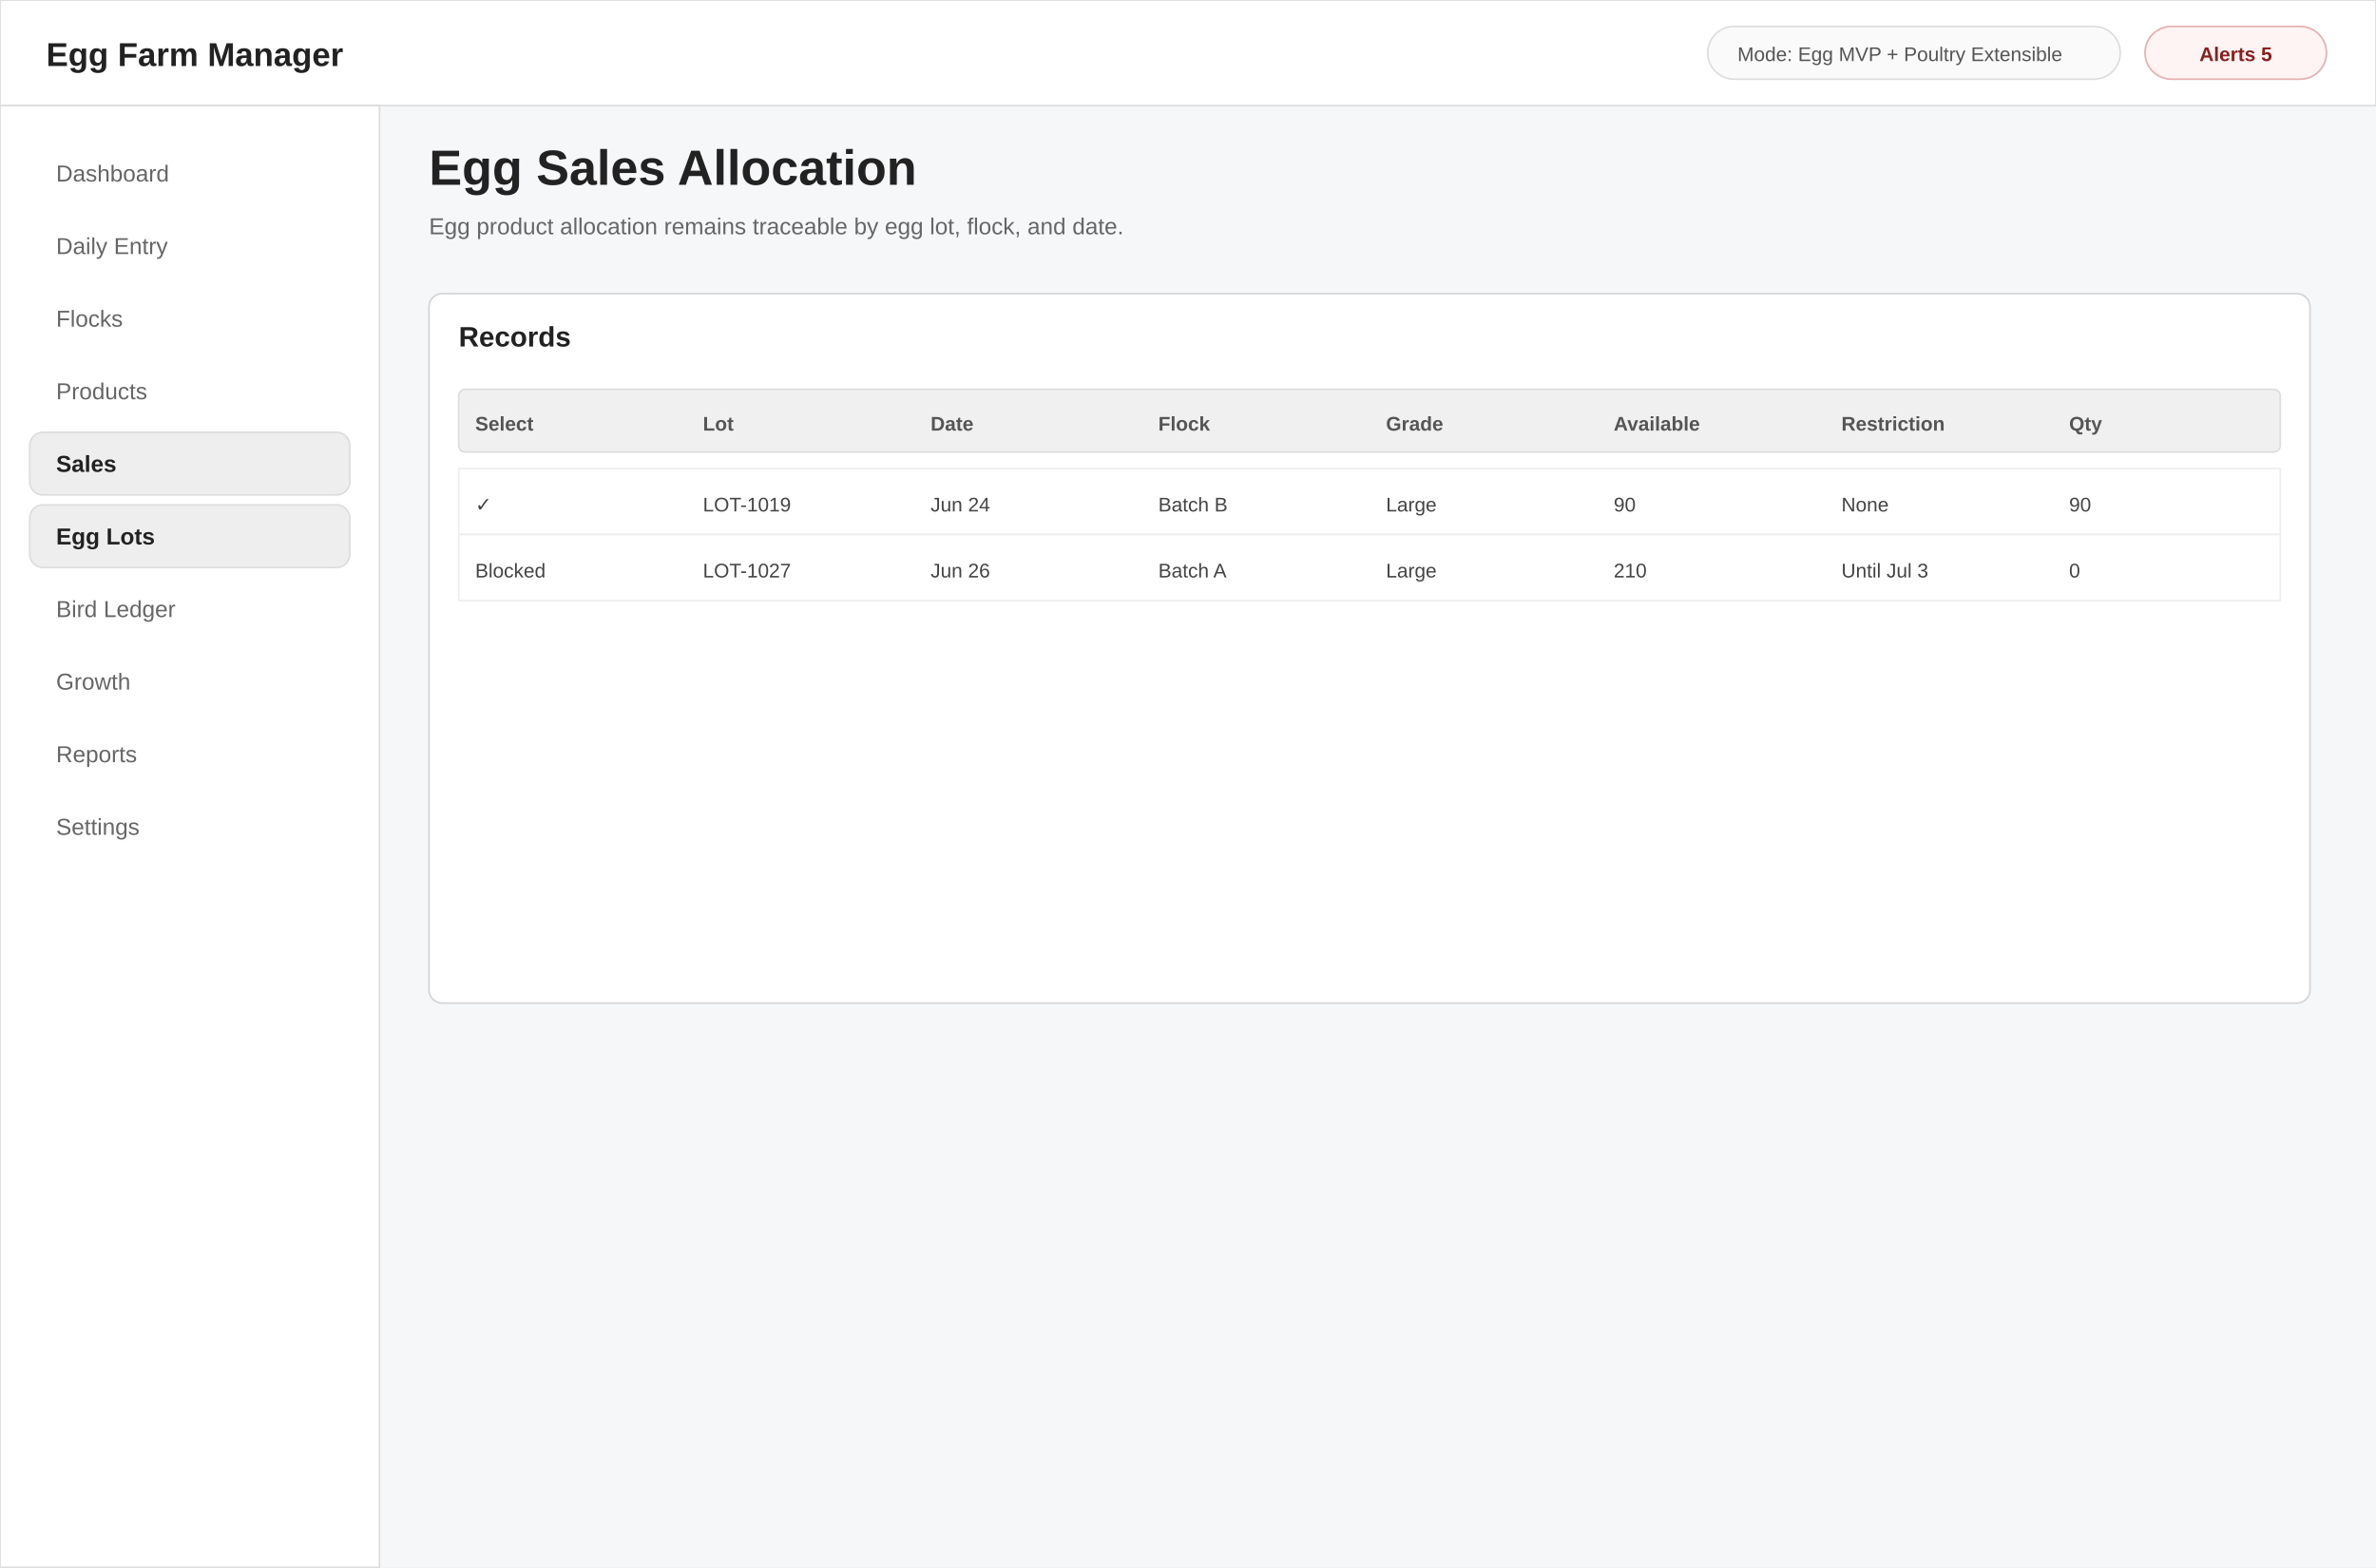
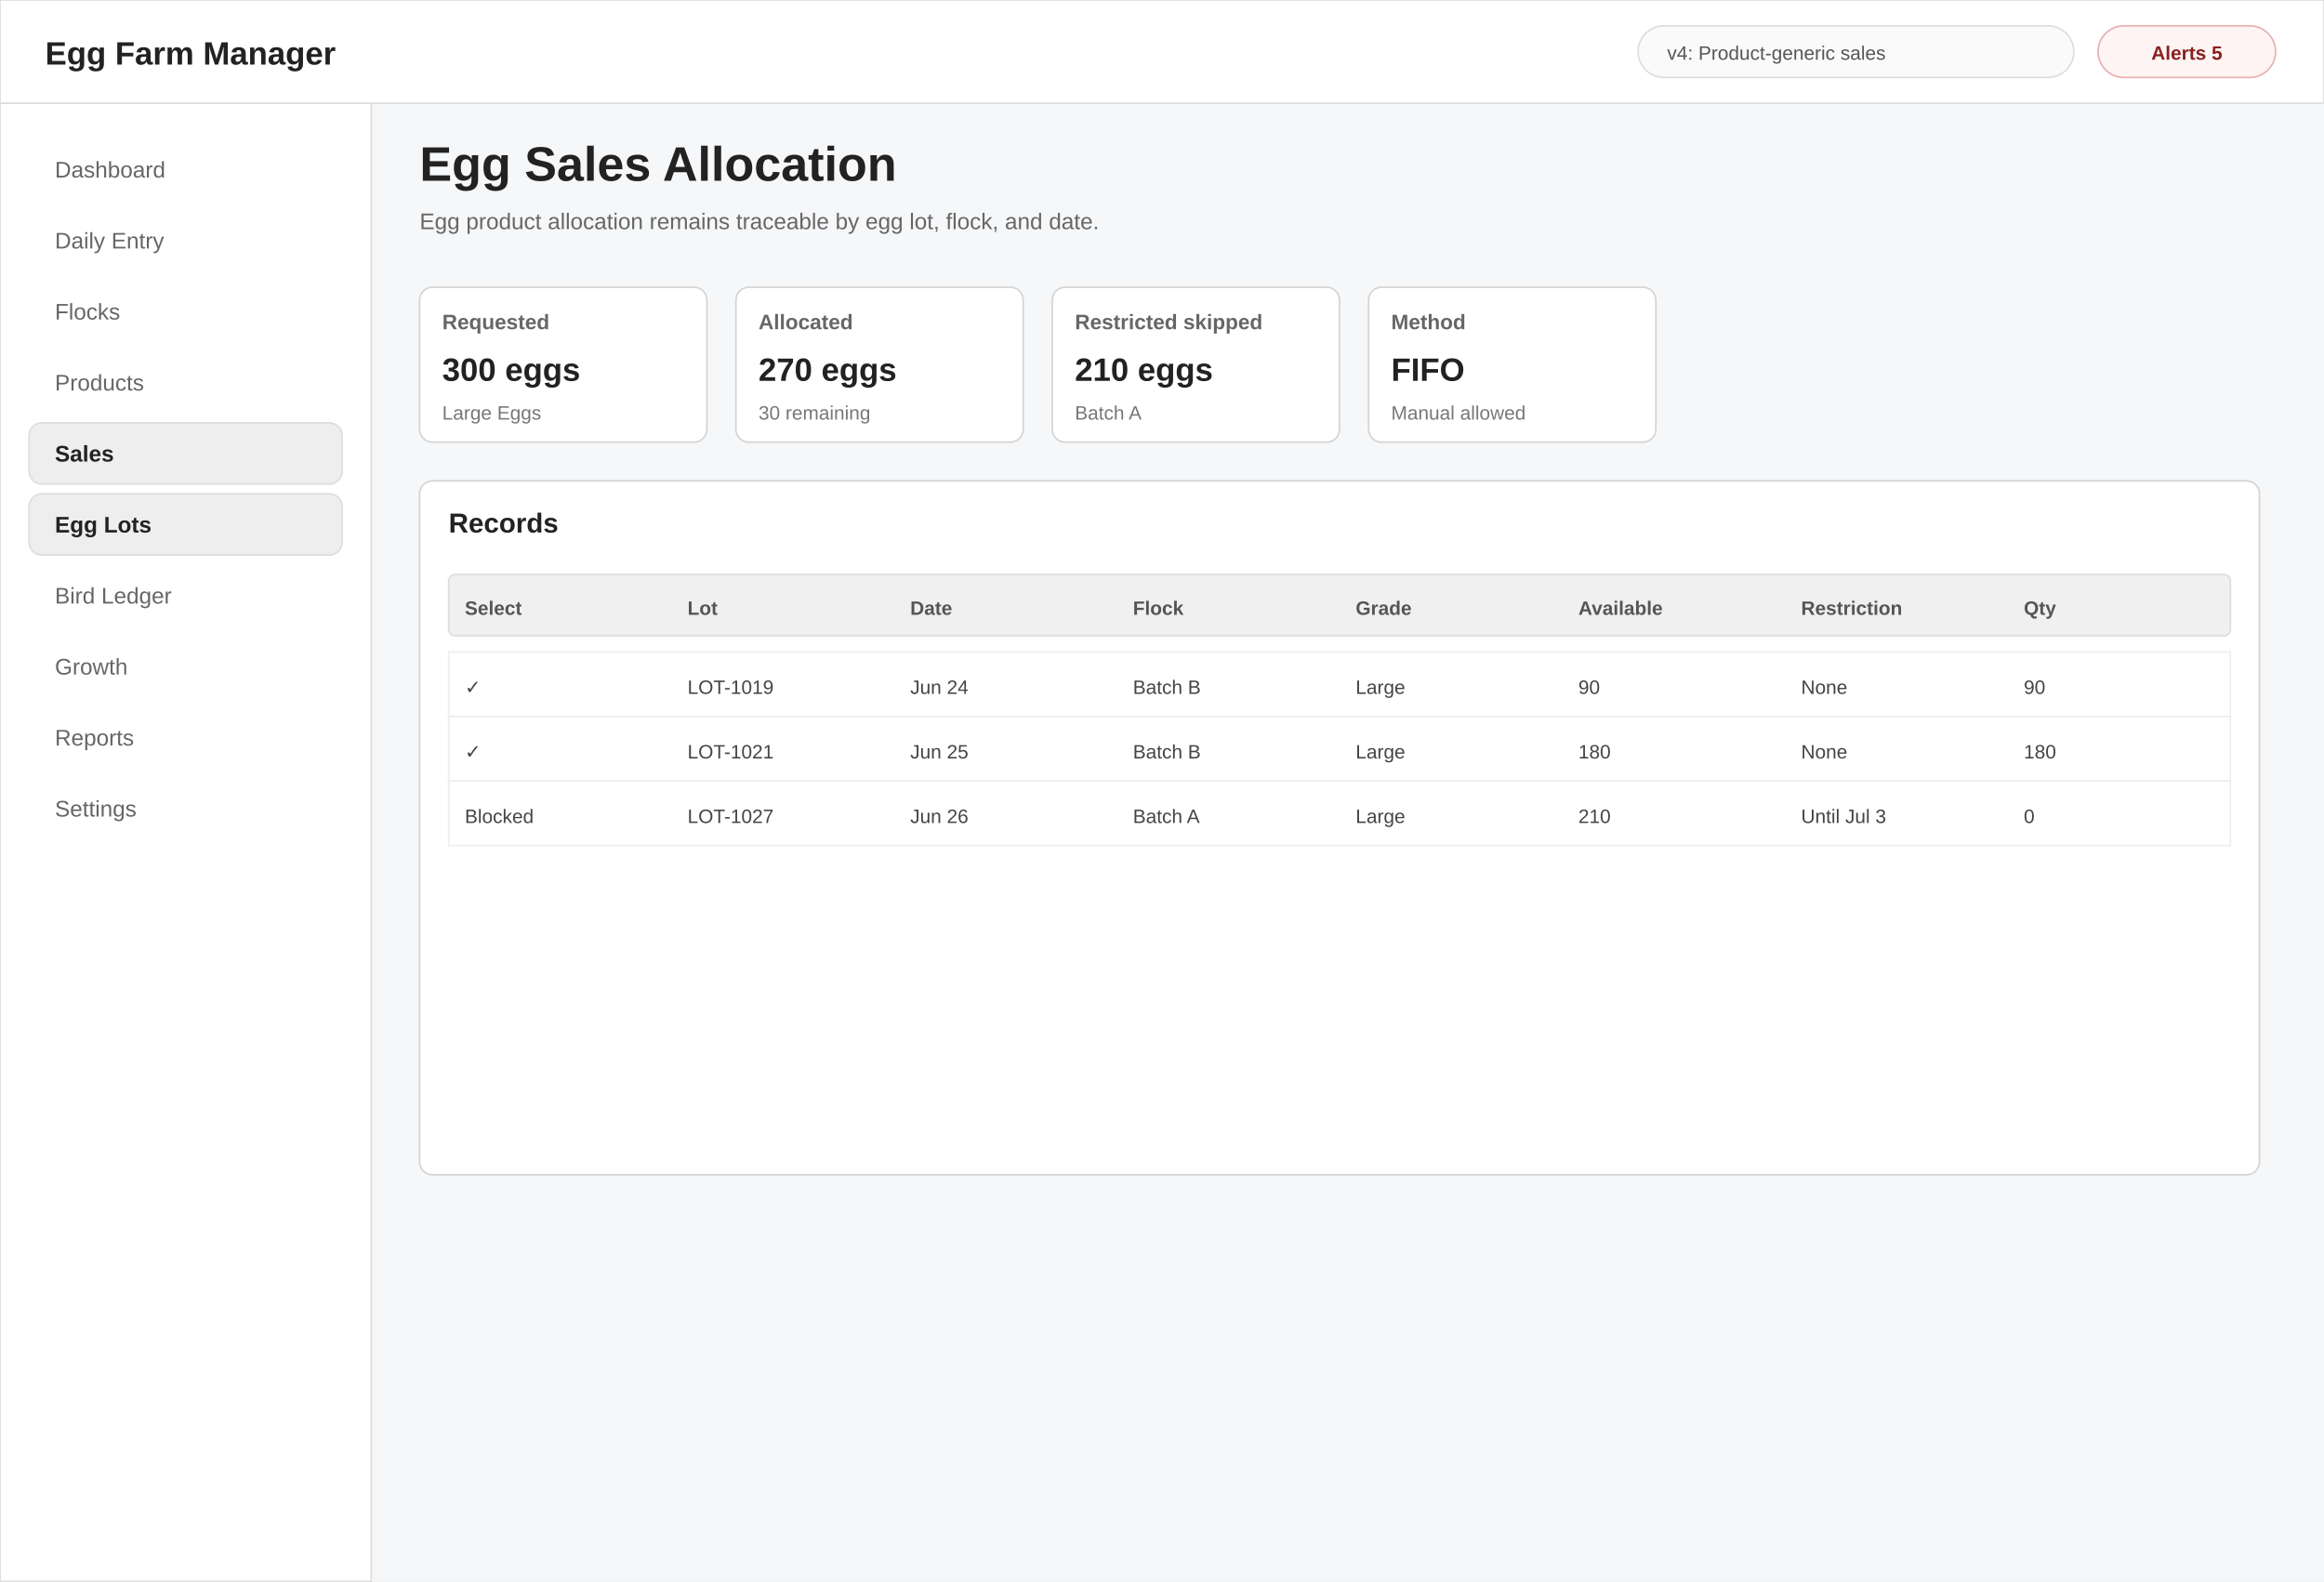
- <svg xmlns="http://www.w3.org/2000/svg" width="1440" height="950" viewBox="0 0 1440 950">
+ <svg xmlns="http://www.w3.org/2000/svg" width="1440" height="980" viewBox="0 0 1440 980">
  <rect width="100%" height="100%" fill="#f6f7f9" />
  <rect x="0" y="0" width="1440" height="64" rx="0" fill="#fff" stroke="#ddd" />
  <text x="28" y="40" font-family="Arial, sans-serif" font-size="20" font-weight="700" fill="#222" text-anchor="start">Egg Farm Manager</text>
-   <rect x="1035" y="16" width="250" height="32" rx="16" fill="#fafafa" stroke="#ddd" />
-   <text x="1053" y="37" font-family="Arial, sans-serif" font-size="12" font-weight="400" fill="#555" text-anchor="start">Mode: Egg MVP + Poultry Extensible</text>
+   <rect x="1015" y="16" width="270" height="32" rx="16" fill="#fafafa" stroke="#ddd" />
+   <text x="1033" y="37" font-family="Arial, sans-serif" font-size="12" font-weight="400" fill="#555" text-anchor="start">v4: Product-generic sales</text>
  <rect x="1300" y="16" width="110" height="32" rx="16" fill="#fff4f4" stroke="#e6b0b0" />
  <text x="1355" y="37" font-family="Arial, sans-serif" font-size="12" font-weight="700" fill="#8a1f1f" text-anchor="middle">Alerts 5</text>
-   <rect x="0" y="64" width="230" height="886" rx="0" fill="#fff" stroke="#ddd" />
+   <rect x="0" y="64" width="230" height="916" rx="0" fill="#fff" stroke="#ddd" />
  <text x="34" y="110" font-family="Arial, sans-serif" font-size="14" font-weight="400" fill="#666" text-anchor="start">Dashboard</text>
  <text x="34" y="154" font-family="Arial, sans-serif" font-size="14" font-weight="400" fill="#666" text-anchor="start">Daily Entry</text>
  <text x="34" y="198" font-family="Arial, sans-serif" font-size="14" font-weight="400" fill="#666" text-anchor="start">Flocks</text>
  <text x="34" y="242" font-family="Arial, sans-serif" font-size="14" font-weight="400" fill="#666" text-anchor="start">Products</text>
  <rect x="18" y="262" width="194" height="38" rx="8" fill="#eeeeee" stroke="#ddd" />
  <text x="34" y="286" font-family="Arial, sans-serif" font-size="14" font-weight="600" fill="#222" text-anchor="start">Sales</text>
  <rect x="18" y="306" width="194" height="38" rx="8" fill="#eeeeee" stroke="#ddd" />
  <text x="34" y="330" font-family="Arial, sans-serif" font-size="14" font-weight="600" fill="#222" text-anchor="start">Egg Lots</text>
  <text x="34" y="374" font-family="Arial, sans-serif" font-size="14" font-weight="400" fill="#666" text-anchor="start">Bird Ledger</text>
  <text x="34" y="418" font-family="Arial, sans-serif" font-size="14" font-weight="400" fill="#666" text-anchor="start">Growth</text>
  <text x="34" y="462" font-family="Arial, sans-serif" font-size="14" font-weight="400" fill="#666" text-anchor="start">Reports</text>
  <text x="34" y="506" font-family="Arial, sans-serif" font-size="14" font-weight="400" fill="#666" text-anchor="start">Settings</text>
  <text x="260" y="112" font-family="Arial, sans-serif" font-size="30" font-weight="700" fill="#222" text-anchor="start">Egg Sales Allocation</text>
  <text x="260" y="142" font-family="Arial, sans-serif" font-size="14" font-weight="400" fill="#666" text-anchor="start">Egg product allocation remains traceable by egg lot, flock, and date.</text>
-   <rect x="260" y="178" width="1140" height="430" rx="8" fill="#fff" stroke="#d4d4d4" />
-   <text x="278" y="210" font-family="Arial, sans-serif" font-size="17" font-weight="700" fill="#222" text-anchor="start">Records</text>
-   <rect x="278" y="236" width="1104" height="38" rx="4" fill="#f0f0f0" stroke="#ddd" />
-   <text x="288.0" y="261" font-family="Arial, sans-serif" font-size="12" font-weight="700" fill="#555" text-anchor="start">Select</text>
-   <text x="426.0" y="261" font-family="Arial, sans-serif" font-size="12" font-weight="700" fill="#555" text-anchor="start">Lot</text>
-   <text x="564.0" y="261" font-family="Arial, sans-serif" font-size="12" font-weight="700" fill="#555" text-anchor="start">Date</text>
-   <text x="702.0" y="261" font-family="Arial, sans-serif" font-size="12" font-weight="700" fill="#555" text-anchor="start">Flock</text>
-   <text x="840.0" y="261" font-family="Arial, sans-serif" font-size="12" font-weight="700" fill="#555" text-anchor="start">Grade</text>
-   <text x="978.0" y="261" font-family="Arial, sans-serif" font-size="12" font-weight="700" fill="#555" text-anchor="start">Available</text>
-   <text x="1116.0" y="261" font-family="Arial, sans-serif" font-size="12" font-weight="700" fill="#555" text-anchor="start">Restriction</text>
-   <text x="1254.0" y="261" font-family="Arial, sans-serif" font-size="12" font-weight="700" fill="#555" text-anchor="start">Qty</text>
-   <rect x="278" y="284" width="1104" height="40" rx="0" fill="#fff" stroke="#eee" />
-   <text x="288.0" y="310" font-family="Arial, sans-serif" font-size="12" font-weight="400" fill="#444" text-anchor="start">✓</text>
-   <text x="426.0" y="310" font-family="Arial, sans-serif" font-size="12" font-weight="400" fill="#444" text-anchor="start">LOT-1019</text>
-   <text x="564.0" y="310" font-family="Arial, sans-serif" font-size="12" font-weight="400" fill="#444" text-anchor="start">Jun 24</text>
-   <text x="702.0" y="310" font-family="Arial, sans-serif" font-size="12" font-weight="400" fill="#444" text-anchor="start">Batch B</text>
-   <text x="840.0" y="310" font-family="Arial, sans-serif" font-size="12" font-weight="400" fill="#444" text-anchor="start">Large</text>
-   <text x="978.0" y="310" font-family="Arial, sans-serif" font-size="12" font-weight="400" fill="#444" text-anchor="start">90</text>
-   <text x="1116.0" y="310" font-family="Arial, sans-serif" font-size="12" font-weight="400" fill="#444" text-anchor="start">None</text>
-   <text x="1254.0" y="310" font-family="Arial, sans-serif" font-size="12" font-weight="400" fill="#444" text-anchor="start">90</text>
-   <rect x="278" y="324" width="1104" height="40" rx="0" fill="#fff" stroke="#eee" />
-   <text x="288.0" y="350" font-family="Arial, sans-serif" font-size="12" font-weight="400" fill="#444" text-anchor="start">Blocked</text>
-   <text x="426.0" y="350" font-family="Arial, sans-serif" font-size="12" font-weight="400" fill="#444" text-anchor="start">LOT-1027</text>
-   <text x="564.0" y="350" font-family="Arial, sans-serif" font-size="12" font-weight="400" fill="#444" text-anchor="start">Jun 26</text>
-   <text x="702.0" y="350" font-family="Arial, sans-serif" font-size="12" font-weight="400" fill="#444" text-anchor="start">Batch A</text>
-   <text x="840.0" y="350" font-family="Arial, sans-serif" font-size="12" font-weight="400" fill="#444" text-anchor="start">Large</text>
-   <text x="978.0" y="350" font-family="Arial, sans-serif" font-size="12" font-weight="400" fill="#444" text-anchor="start">210</text>
-   <text x="1116.0" y="350" font-family="Arial, sans-serif" font-size="12" font-weight="400" fill="#444" text-anchor="start">Until Jul 3</text>
-   <text x="1254.0" y="350" font-family="Arial, sans-serif" font-size="12" font-weight="400" fill="#444" text-anchor="start">0</text>
+   <rect x="260" y="178" width="178" height="96" rx="8" fill="#fff" stroke="#d4d4d4" />
+   <text x="274" y="204" font-family="Arial, sans-serif" font-size="13" font-weight="700" fill="#666" text-anchor="start">Requested</text>
+   <text x="274" y="236" font-family="Arial, sans-serif" font-size="20" font-weight="700" fill="#222" text-anchor="start">300 eggs</text>
+   <text x="274" y="260" font-family="Arial, sans-serif" font-size="12" font-weight="400" fill="#777" text-anchor="start">Large Eggs</text>
+   <rect x="456" y="178" width="178" height="96" rx="8" fill="#fff" stroke="#d4d4d4" />
+   <text x="470" y="204" font-family="Arial, sans-serif" font-size="13" font-weight="700" fill="#666" text-anchor="start">Allocated</text>
+   <text x="470" y="236" font-family="Arial, sans-serif" font-size="20" font-weight="700" fill="#222" text-anchor="start">270 eggs</text>
+   <text x="470" y="260" font-family="Arial, sans-serif" font-size="12" font-weight="400" fill="#777" text-anchor="start">30 remaining</text>
+   <rect x="652" y="178" width="178" height="96" rx="8" fill="#fff" stroke="#d4d4d4" />
+   <text x="666" y="204" font-family="Arial, sans-serif" font-size="13" font-weight="700" fill="#666" text-anchor="start">Restricted skipped</text>
+   <text x="666" y="236" font-family="Arial, sans-serif" font-size="20" font-weight="700" fill="#222" text-anchor="start">210 eggs</text>
+   <text x="666" y="260" font-family="Arial, sans-serif" font-size="12" font-weight="400" fill="#777" text-anchor="start">Batch A</text>
+   <rect x="848" y="178" width="178" height="96" rx="8" fill="#fff" stroke="#d4d4d4" />
+   <text x="862" y="204" font-family="Arial, sans-serif" font-size="13" font-weight="700" fill="#666" text-anchor="start">Method</text>
+   <text x="862" y="236" font-family="Arial, sans-serif" font-size="20" font-weight="700" fill="#222" text-anchor="start">FIFO</text>
+   <text x="862" y="260" font-family="Arial, sans-serif" font-size="12" font-weight="400" fill="#777" text-anchor="start">Manual allowed</text>
+   <rect x="260" y="298" width="1140" height="430" rx="8" fill="#fff" stroke="#d4d4d4" />
+   <text x="278" y="330" font-family="Arial, sans-serif" font-size="17" font-weight="700" fill="#222" text-anchor="start">Records</text>
+   <rect x="278" y="356" width="1104" height="38" rx="4" fill="#f0f0f0" stroke="#ddd" />
+   <text x="288.0" y="381" font-family="Arial, sans-serif" font-size="12" font-weight="700" fill="#555" text-anchor="start">Select</text>
+   <text x="426.0" y="381" font-family="Arial, sans-serif" font-size="12" font-weight="700" fill="#555" text-anchor="start">Lot</text>
+   <text x="564.0" y="381" font-family="Arial, sans-serif" font-size="12" font-weight="700" fill="#555" text-anchor="start">Date</text>
+   <text x="702.0" y="381" font-family="Arial, sans-serif" font-size="12" font-weight="700" fill="#555" text-anchor="start">Flock</text>
+   <text x="840.0" y="381" font-family="Arial, sans-serif" font-size="12" font-weight="700" fill="#555" text-anchor="start">Grade</text>
+   <text x="978.0" y="381" font-family="Arial, sans-serif" font-size="12" font-weight="700" fill="#555" text-anchor="start">Available</text>
+   <text x="1116.0" y="381" font-family="Arial, sans-serif" font-size="12" font-weight="700" fill="#555" text-anchor="start">Restriction</text>
+   <text x="1254.0" y="381" font-family="Arial, sans-serif" font-size="12" font-weight="700" fill="#555" text-anchor="start">Qty</text>
+   <rect x="278" y="404" width="1104" height="40" rx="0" fill="#fff" stroke="#eee" />
+   <text x="288.0" y="430" font-family="Arial, sans-serif" font-size="12" font-weight="400" fill="#444" text-anchor="start">✓</text>
+   <text x="426.0" y="430" font-family="Arial, sans-serif" font-size="12" font-weight="400" fill="#444" text-anchor="start">LOT-1019</text>
+   <text x="564.0" y="430" font-family="Arial, sans-serif" font-size="12" font-weight="400" fill="#444" text-anchor="start">Jun 24</text>
+   <text x="702.0" y="430" font-family="Arial, sans-serif" font-size="12" font-weight="400" fill="#444" text-anchor="start">Batch B</text>
+   <text x="840.0" y="430" font-family="Arial, sans-serif" font-size="12" font-weight="400" fill="#444" text-anchor="start">Large</text>
+   <text x="978.0" y="430" font-family="Arial, sans-serif" font-size="12" font-weight="400" fill="#444" text-anchor="start">90</text>
+   <text x="1116.0" y="430" font-family="Arial, sans-serif" font-size="12" font-weight="400" fill="#444" text-anchor="start">None</text>
+   <text x="1254.0" y="430" font-family="Arial, sans-serif" font-size="12" font-weight="400" fill="#444" text-anchor="start">90</text>
+   <rect x="278" y="444" width="1104" height="40" rx="0" fill="#fff" stroke="#eee" />
+   <text x="288.0" y="470" font-family="Arial, sans-serif" font-size="12" font-weight="400" fill="#444" text-anchor="start">✓</text>
+   <text x="426.0" y="470" font-family="Arial, sans-serif" font-size="12" font-weight="400" fill="#444" text-anchor="start">LOT-1021</text>
+   <text x="564.0" y="470" font-family="Arial, sans-serif" font-size="12" font-weight="400" fill="#444" text-anchor="start">Jun 25</text>
+   <text x="702.0" y="470" font-family="Arial, sans-serif" font-size="12" font-weight="400" fill="#444" text-anchor="start">Batch B</text>
+   <text x="840.0" y="470" font-family="Arial, sans-serif" font-size="12" font-weight="400" fill="#444" text-anchor="start">Large</text>
+   <text x="978.0" y="470" font-family="Arial, sans-serif" font-size="12" font-weight="400" fill="#444" text-anchor="start">180</text>
+   <text x="1116.0" y="470" font-family="Arial, sans-serif" font-size="12" font-weight="400" fill="#444" text-anchor="start">None</text>
+   <text x="1254.0" y="470" font-family="Arial, sans-serif" font-size="12" font-weight="400" fill="#444" text-anchor="start">180</text>
+   <rect x="278" y="484" width="1104" height="40" rx="0" fill="#fff" stroke="#eee" />
+   <text x="288.0" y="510" font-family="Arial, sans-serif" font-size="12" font-weight="400" fill="#444" text-anchor="start">Blocked</text>
+   <text x="426.0" y="510" font-family="Arial, sans-serif" font-size="12" font-weight="400" fill="#444" text-anchor="start">LOT-1027</text>
+   <text x="564.0" y="510" font-family="Arial, sans-serif" font-size="12" font-weight="400" fill="#444" text-anchor="start">Jun 26</text>
+   <text x="702.0" y="510" font-family="Arial, sans-serif" font-size="12" font-weight="400" fill="#444" text-anchor="start">Batch A</text>
+   <text x="840.0" y="510" font-family="Arial, sans-serif" font-size="12" font-weight="400" fill="#444" text-anchor="start">Large</text>
+   <text x="978.0" y="510" font-family="Arial, sans-serif" font-size="12" font-weight="400" fill="#444" text-anchor="start">210</text>
+   <text x="1116.0" y="510" font-family="Arial, sans-serif" font-size="12" font-weight="400" fill="#444" text-anchor="start">Until Jul 3</text>
+   <text x="1254.0" y="510" font-family="Arial, sans-serif" font-size="12" font-weight="400" fill="#444" text-anchor="start">0</text>
</svg>
